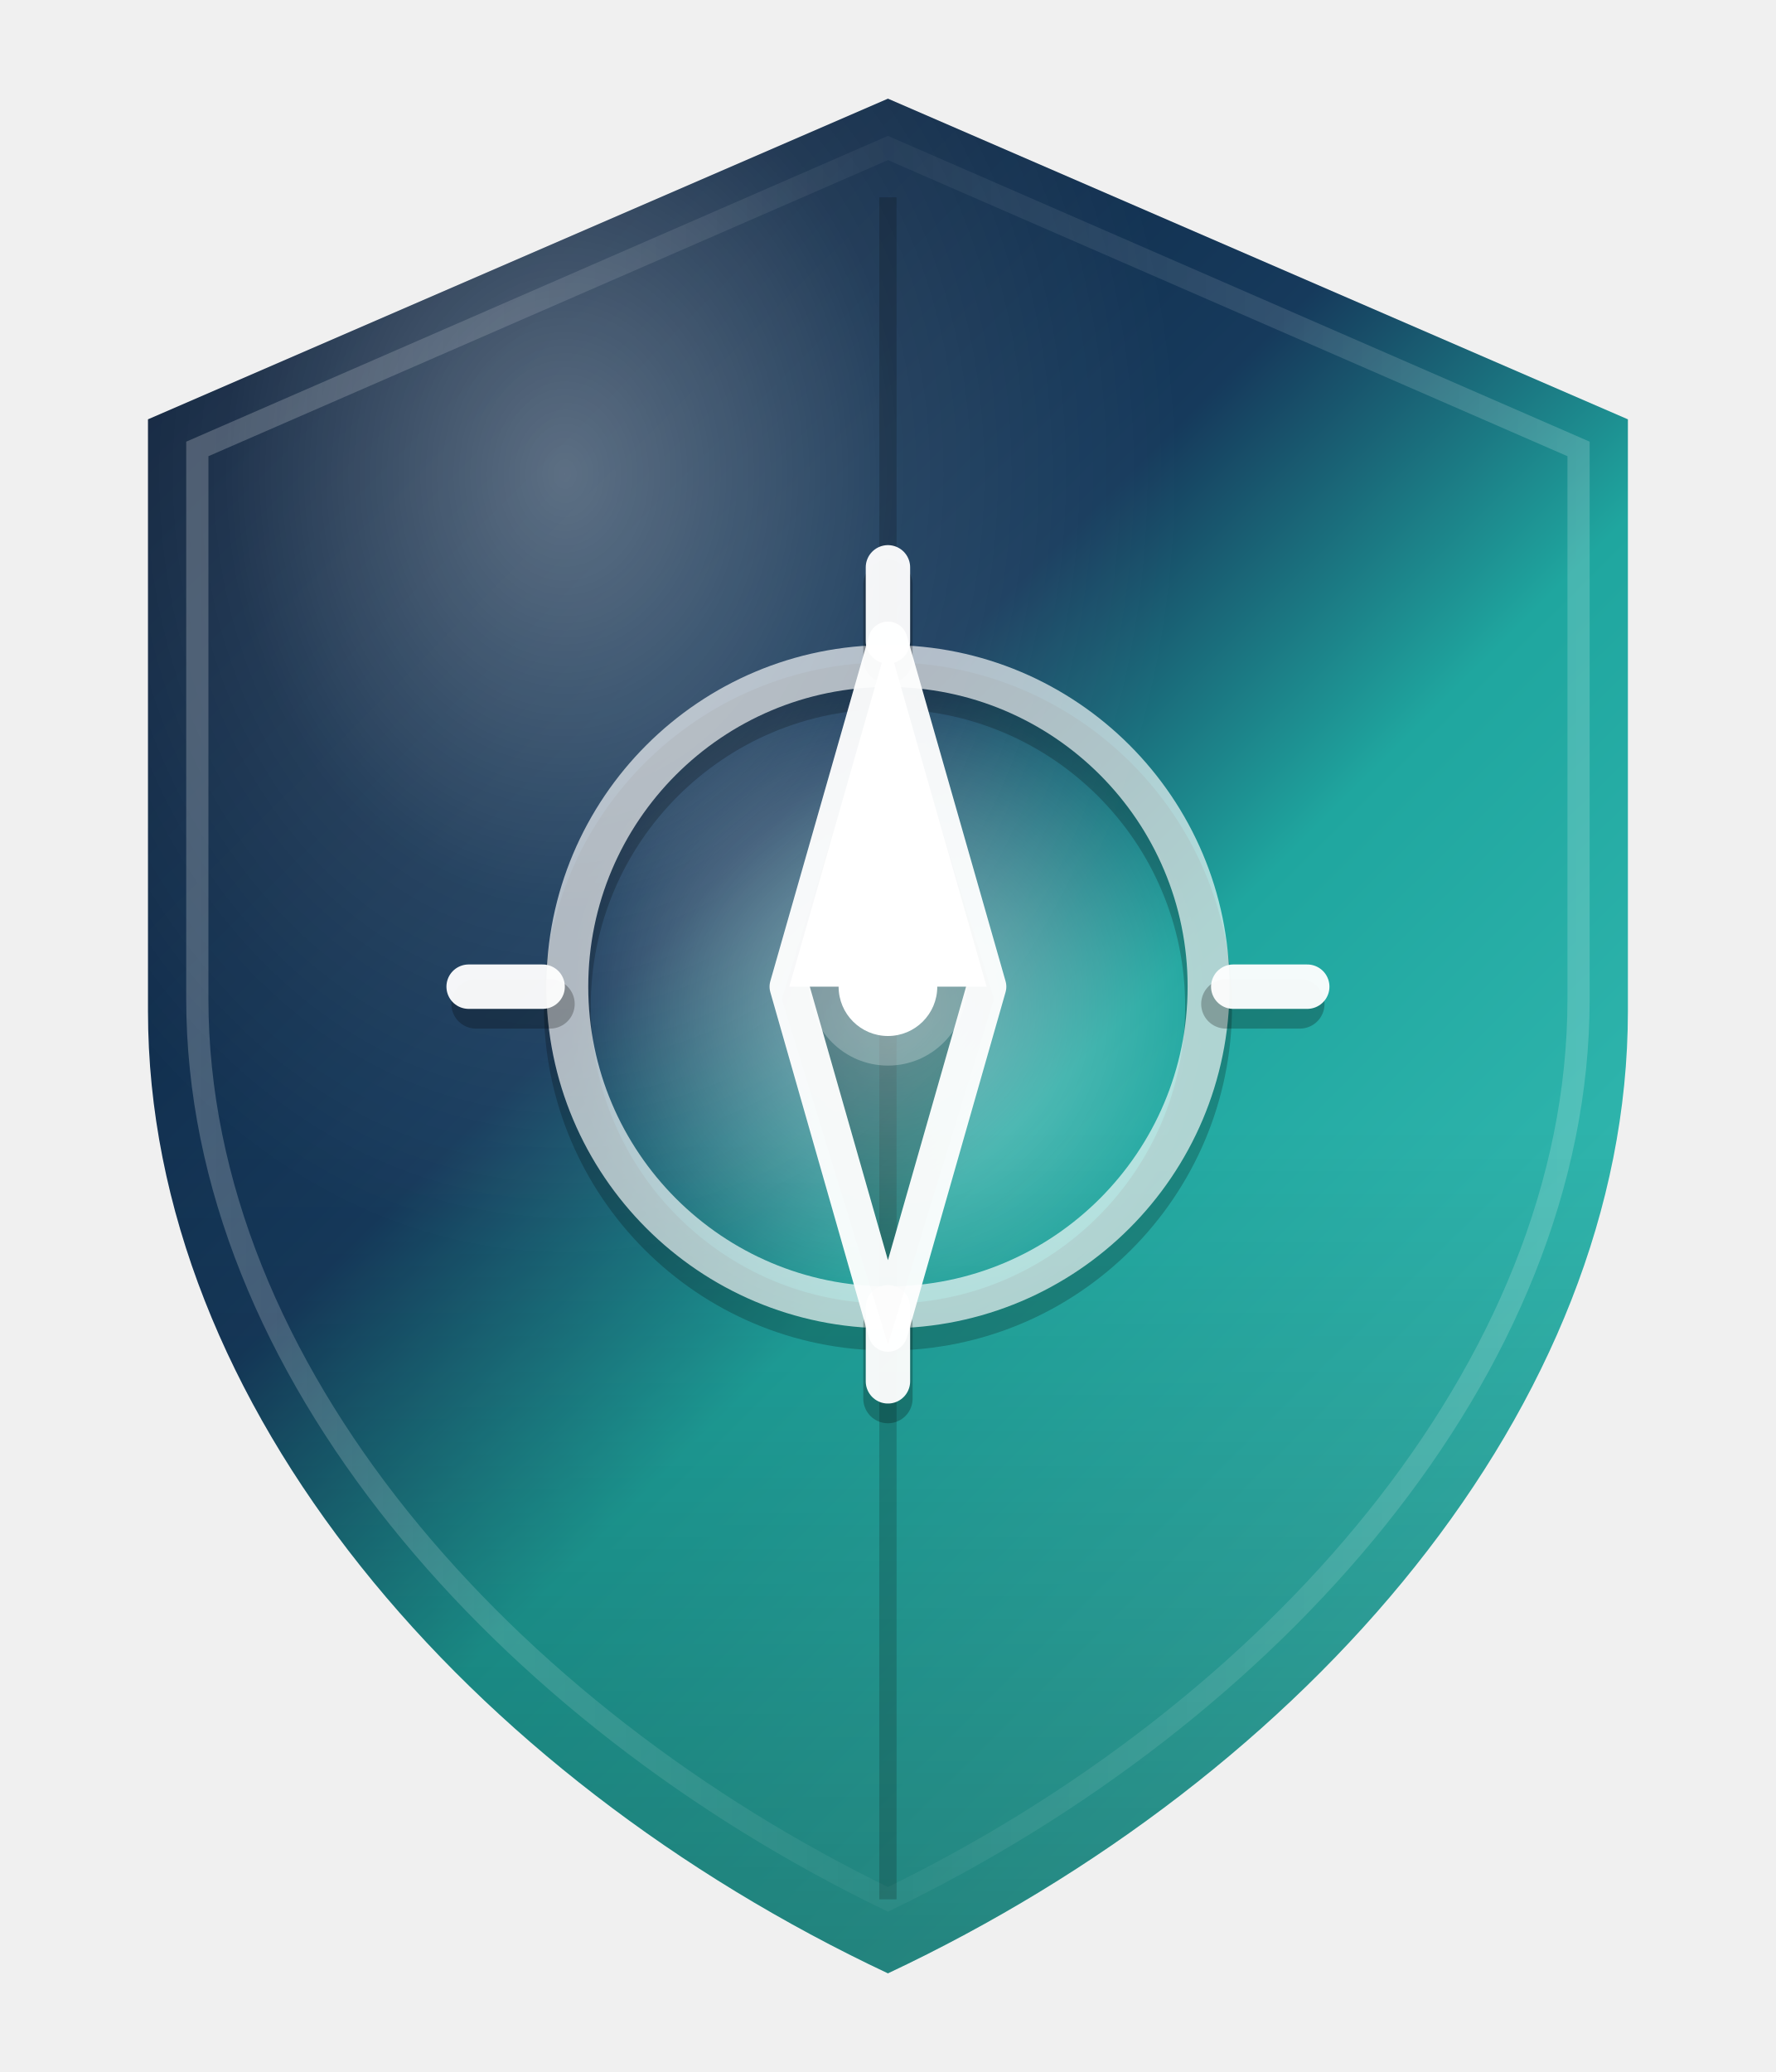
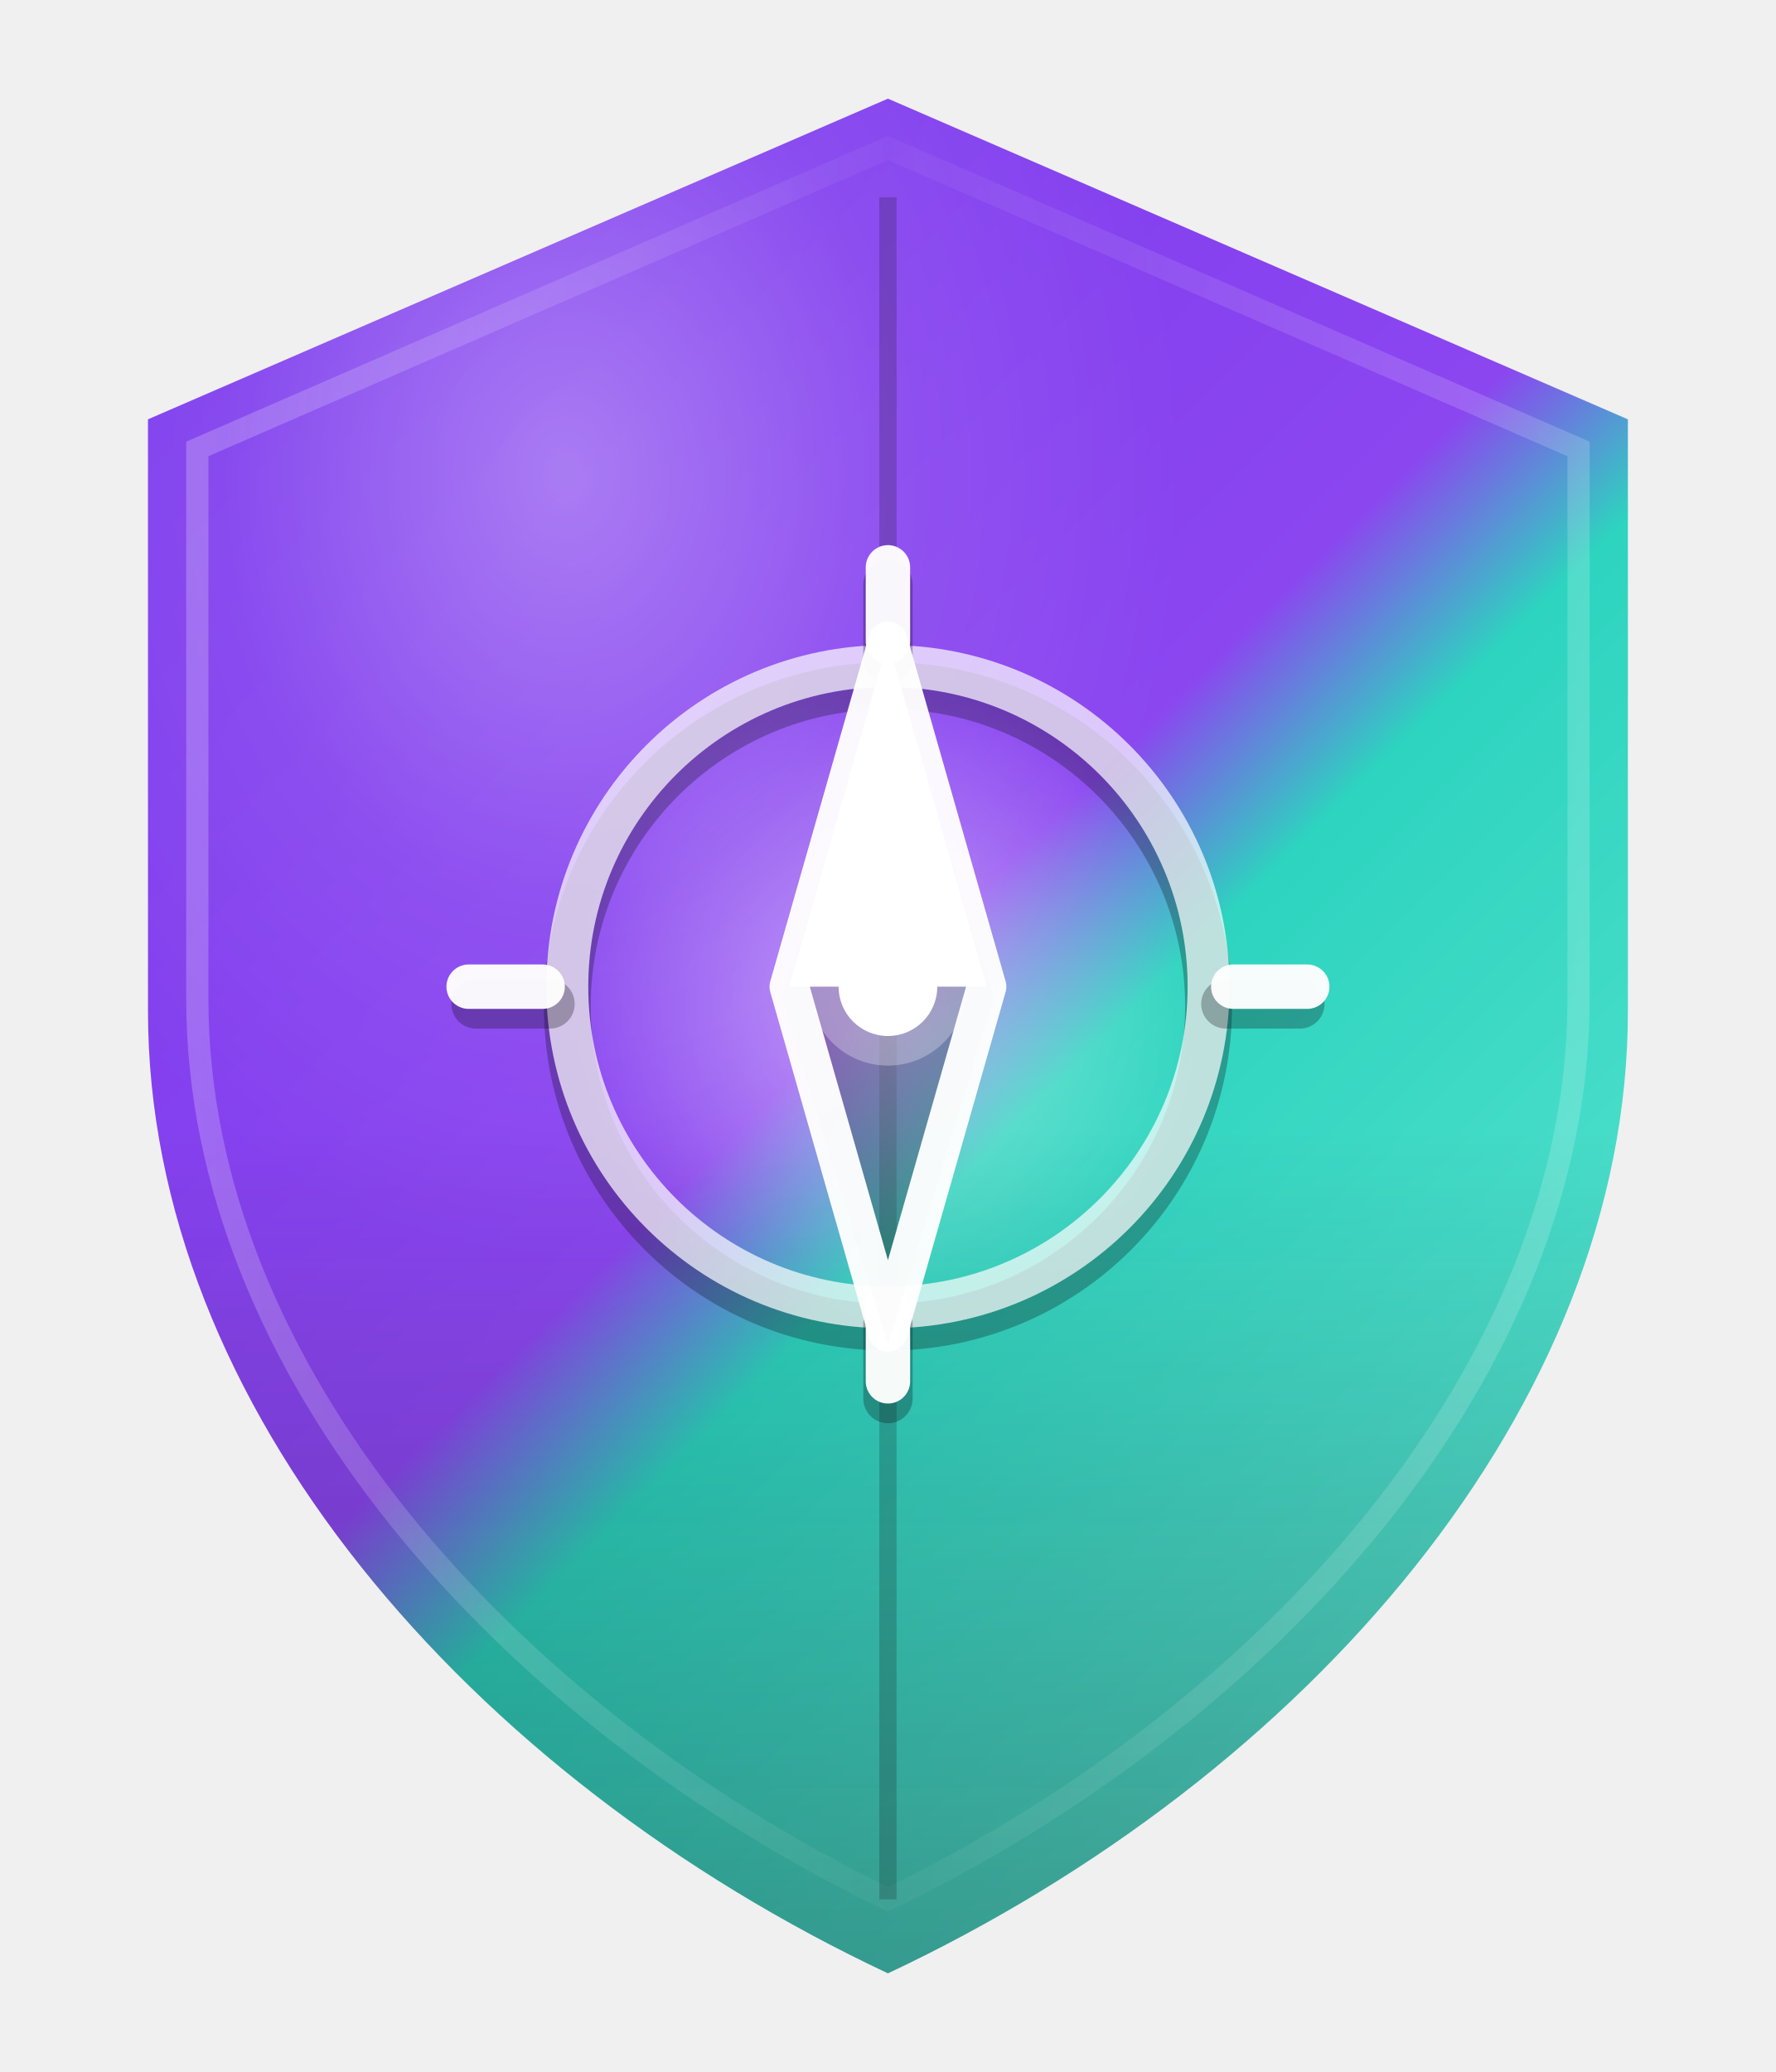
<svg xmlns="http://www.w3.org/2000/svg" viewBox="0 0 72 84" fill="none">
  <defs>
    <linearGradient id="rsShieldMain" x1="0.15" y1="0.05" x2="0.85" y2="0.95">
-       <stop offset="0%" stop-color="#0B1F3A" />
-       <stop offset="38%" stop-color="#163A5C" />
-       <stop offset="58%" stop-color="#1FA69F" />
-       <stop offset="100%" stop-color="#3BC0B7" />
+       <stop offset="0%" stop-color="#7C3AED" />
+       <stop offset="48%" stop-color="#8B46F0" />
+       <stop offset="58%" stop-color="#2DD4BF" />
+       <stop offset="100%" stop-color="#5CE4D1" />
    </linearGradient>
    <radialGradient id="rsShieldSpec" cx="28%" cy="20%" r="42%">
      <stop offset="0%" stop-color="#FFFFFF" stop-opacity="0.32" />
      <stop offset="55%" stop-color="#FFFFFF" stop-opacity="0.08" />
      <stop offset="100%" stop-color="#FFFFFF" stop-opacity="0" />
    </radialGradient>
    <linearGradient id="rsShieldDepth" x1="0.5" y1="0.55" x2="0.5" y2="1">
-       <stop offset="0%" stop-color="#000000" stop-opacity="0" />
-       <stop offset="100%" stop-color="#000000" stop-opacity="0.28" />
+       <stop offset="0%" stop-color="#0A0A0F" stop-opacity="0" />
+       <stop offset="100%" stop-color="#0A0A0F" stop-opacity="0.32" />
    </linearGradient>
    <linearGradient id="rsShieldBevel" x1="0" y1="0" x2="1" y2="0">
      <stop offset="0%" stop-color="#FFFFFF" stop-opacity="0.22" />
      <stop offset="50%" stop-color="#FFFFFF" stop-opacity="0.04" />
      <stop offset="100%" stop-color="#FFFFFF" stop-opacity="0.18" />
    </linearGradient>
    <radialGradient id="rsCenterGlow" cx="50%" cy="50%" r="50%">
      <stop offset="0%" stop-color="#FFFFFF" stop-opacity="0.45" />
      <stop offset="100%" stop-color="#FFFFFF" stop-opacity="0" />
    </radialGradient>
  </defs>
  <path d="M36 4L6 17V41C6 57 19 72 36 80C53 72 66 57 66 41V17L36 4Z" fill="url(#rsShieldMain)" />
  <path d="M36 4L6 17V41C6 57 19 72 36 80C53 72 66 57 66 41V17L36 4Z" fill="url(#rsShieldDepth)" />
  <path d="M36 4L6 17V41C6 57 19 72 36 80C53 72 66 57 66 41V17L36 4Z" fill="url(#rsShieldSpec)" />
  <path d="M36 6L8 18.2V40.5C8 55.5 20.5 69.5 36 77C51.5 69.5 64 55.5 64 40.5V18.2L36 6Z" fill="none" stroke="url(#rsShieldBevel)" stroke-width="0.9" />
-   <line x1="36" y1="8" x2="36" y2="77" stroke="#000000" stroke-opacity="0.18" stroke-width="0.7" />
+   <line x1="36" y1="8" x2="36" y2="77" stroke="#0A0A0F" stroke-opacity="0.2" stroke-width="0.7" />
  <circle cx="36" cy="40.8" r="13" fill="url(#rsCenterGlow)" />
-   <circle cx="36" cy="40.8" r="13" fill="none" stroke="#000000" stroke-opacity="0.22" stroke-width="1.9" />
-   <circle cx="36" cy="40" r="13" fill="none" stroke="#FFFFFF" stroke-opacity="0.65" stroke-width="1.7" />
-   <line x1="36" y1="23.7" x2="36" y2="26.7" stroke="#000000" stroke-opacity="0.25" stroke-width="2" stroke-linecap="round" />
-   <line x1="36" y1="53.7" x2="36" y2="56.7" stroke="#000000" stroke-opacity="0.25" stroke-width="2" stroke-linecap="round" />
-   <line x1="19.3" y1="40.7" x2="22.3" y2="40.7" stroke="#000000" stroke-opacity="0.25" stroke-width="2" stroke-linecap="round" />
-   <line x1="49.7" y1="40.7" x2="52.7" y2="40.7" stroke="#000000" stroke-opacity="0.25" stroke-width="2" stroke-linecap="round" />
-   <line x1="36" y1="23" x2="36" y2="26" stroke="#FFFFFF" stroke-opacity="0.95" stroke-width="1.8" stroke-linecap="round" />
-   <line x1="36" y1="53" x2="36" y2="56" stroke="#FFFFFF" stroke-opacity="0.95" stroke-width="1.8" stroke-linecap="round" />
-   <line x1="19" y1="40" x2="22" y2="40" stroke="#FFFFFF" stroke-opacity="0.95" stroke-width="1.8" stroke-linecap="round" />
-   <line x1="50" y1="40" x2="53" y2="40" stroke="#FFFFFF" stroke-opacity="0.95" stroke-width="1.8" stroke-linecap="round" />
-   <path d="M36 26.5L40.3 40.5L36 54.5L31.7 40.5Z" fill="#000000" fill-opacity="0.22" />
-   <path d="M36 26L40 40L36 54L32 40Z" fill="none" stroke="#FFFFFF" stroke-opacity="0.95" stroke-width="1.6" stroke-linejoin="round" />
+   <circle cx="36" cy="40.8" r="13" fill="none" stroke="#0A0A0F" stroke-opacity="0.28" stroke-width="1.9" />
+   <circle cx="36" cy="40" r="13" fill="none" stroke="#FFFFFF" stroke-opacity="0.7" stroke-width="1.7" />
+   <line x1="36" y1="23.7" x2="36" y2="26.7" stroke="#0A0A0F" stroke-opacity="0.28" stroke-width="2" stroke-linecap="round" />
+   <line x1="36" y1="53.7" x2="36" y2="56.7" stroke="#0A0A0F" stroke-opacity="0.28" stroke-width="2" stroke-linecap="round" />
+   <line x1="19.3" y1="40.7" x2="22.3" y2="40.7" stroke="#0A0A0F" stroke-opacity="0.28" stroke-width="2" stroke-linecap="round" />
+   <line x1="49.7" y1="40.7" x2="52.7" y2="40.7" stroke="#0A0A0F" stroke-opacity="0.28" stroke-width="2" stroke-linecap="round" />
+   <line x1="36" y1="23" x2="36" y2="26" stroke="#FFFFFF" stroke-opacity="0.96" stroke-width="1.8" stroke-linecap="round" />
+   <line x1="36" y1="53" x2="36" y2="56" stroke="#FFFFFF" stroke-opacity="0.96" stroke-width="1.8" stroke-linecap="round" />
+   <line x1="19" y1="40" x2="22" y2="40" stroke="#FFFFFF" stroke-opacity="0.96" stroke-width="1.8" stroke-linecap="round" />
+   <line x1="50" y1="40" x2="53" y2="40" stroke="#FFFFFF" stroke-opacity="0.96" stroke-width="1.8" stroke-linecap="round" />
+   <path d="M36 26.5L40.3 40.5L36 54.5L31.7 40.5Z" fill="#0A0A0F" fill-opacity="0.28" />
+   <path d="M36 26L40 40L36 54L32 40Z" fill="none" stroke="#FFFFFF" stroke-opacity="0.96" stroke-width="1.6" stroke-linejoin="round" />
  <path d="M36 26L40 40H32Z" fill="#FFFFFF" />
  <path d="M36 26L40 40H32Z" fill="url(#rsShieldSpec)" />
-   <circle cx="36" cy="40" r="3.2" fill="#FFFFFF" fill-opacity="0.25" />
+   <circle cx="36" cy="40" r="3.2" fill="#FFFFFF" fill-opacity="0.28" />
  <circle cx="36" cy="40" r="2" fill="#FFFFFF" />
</svg>
